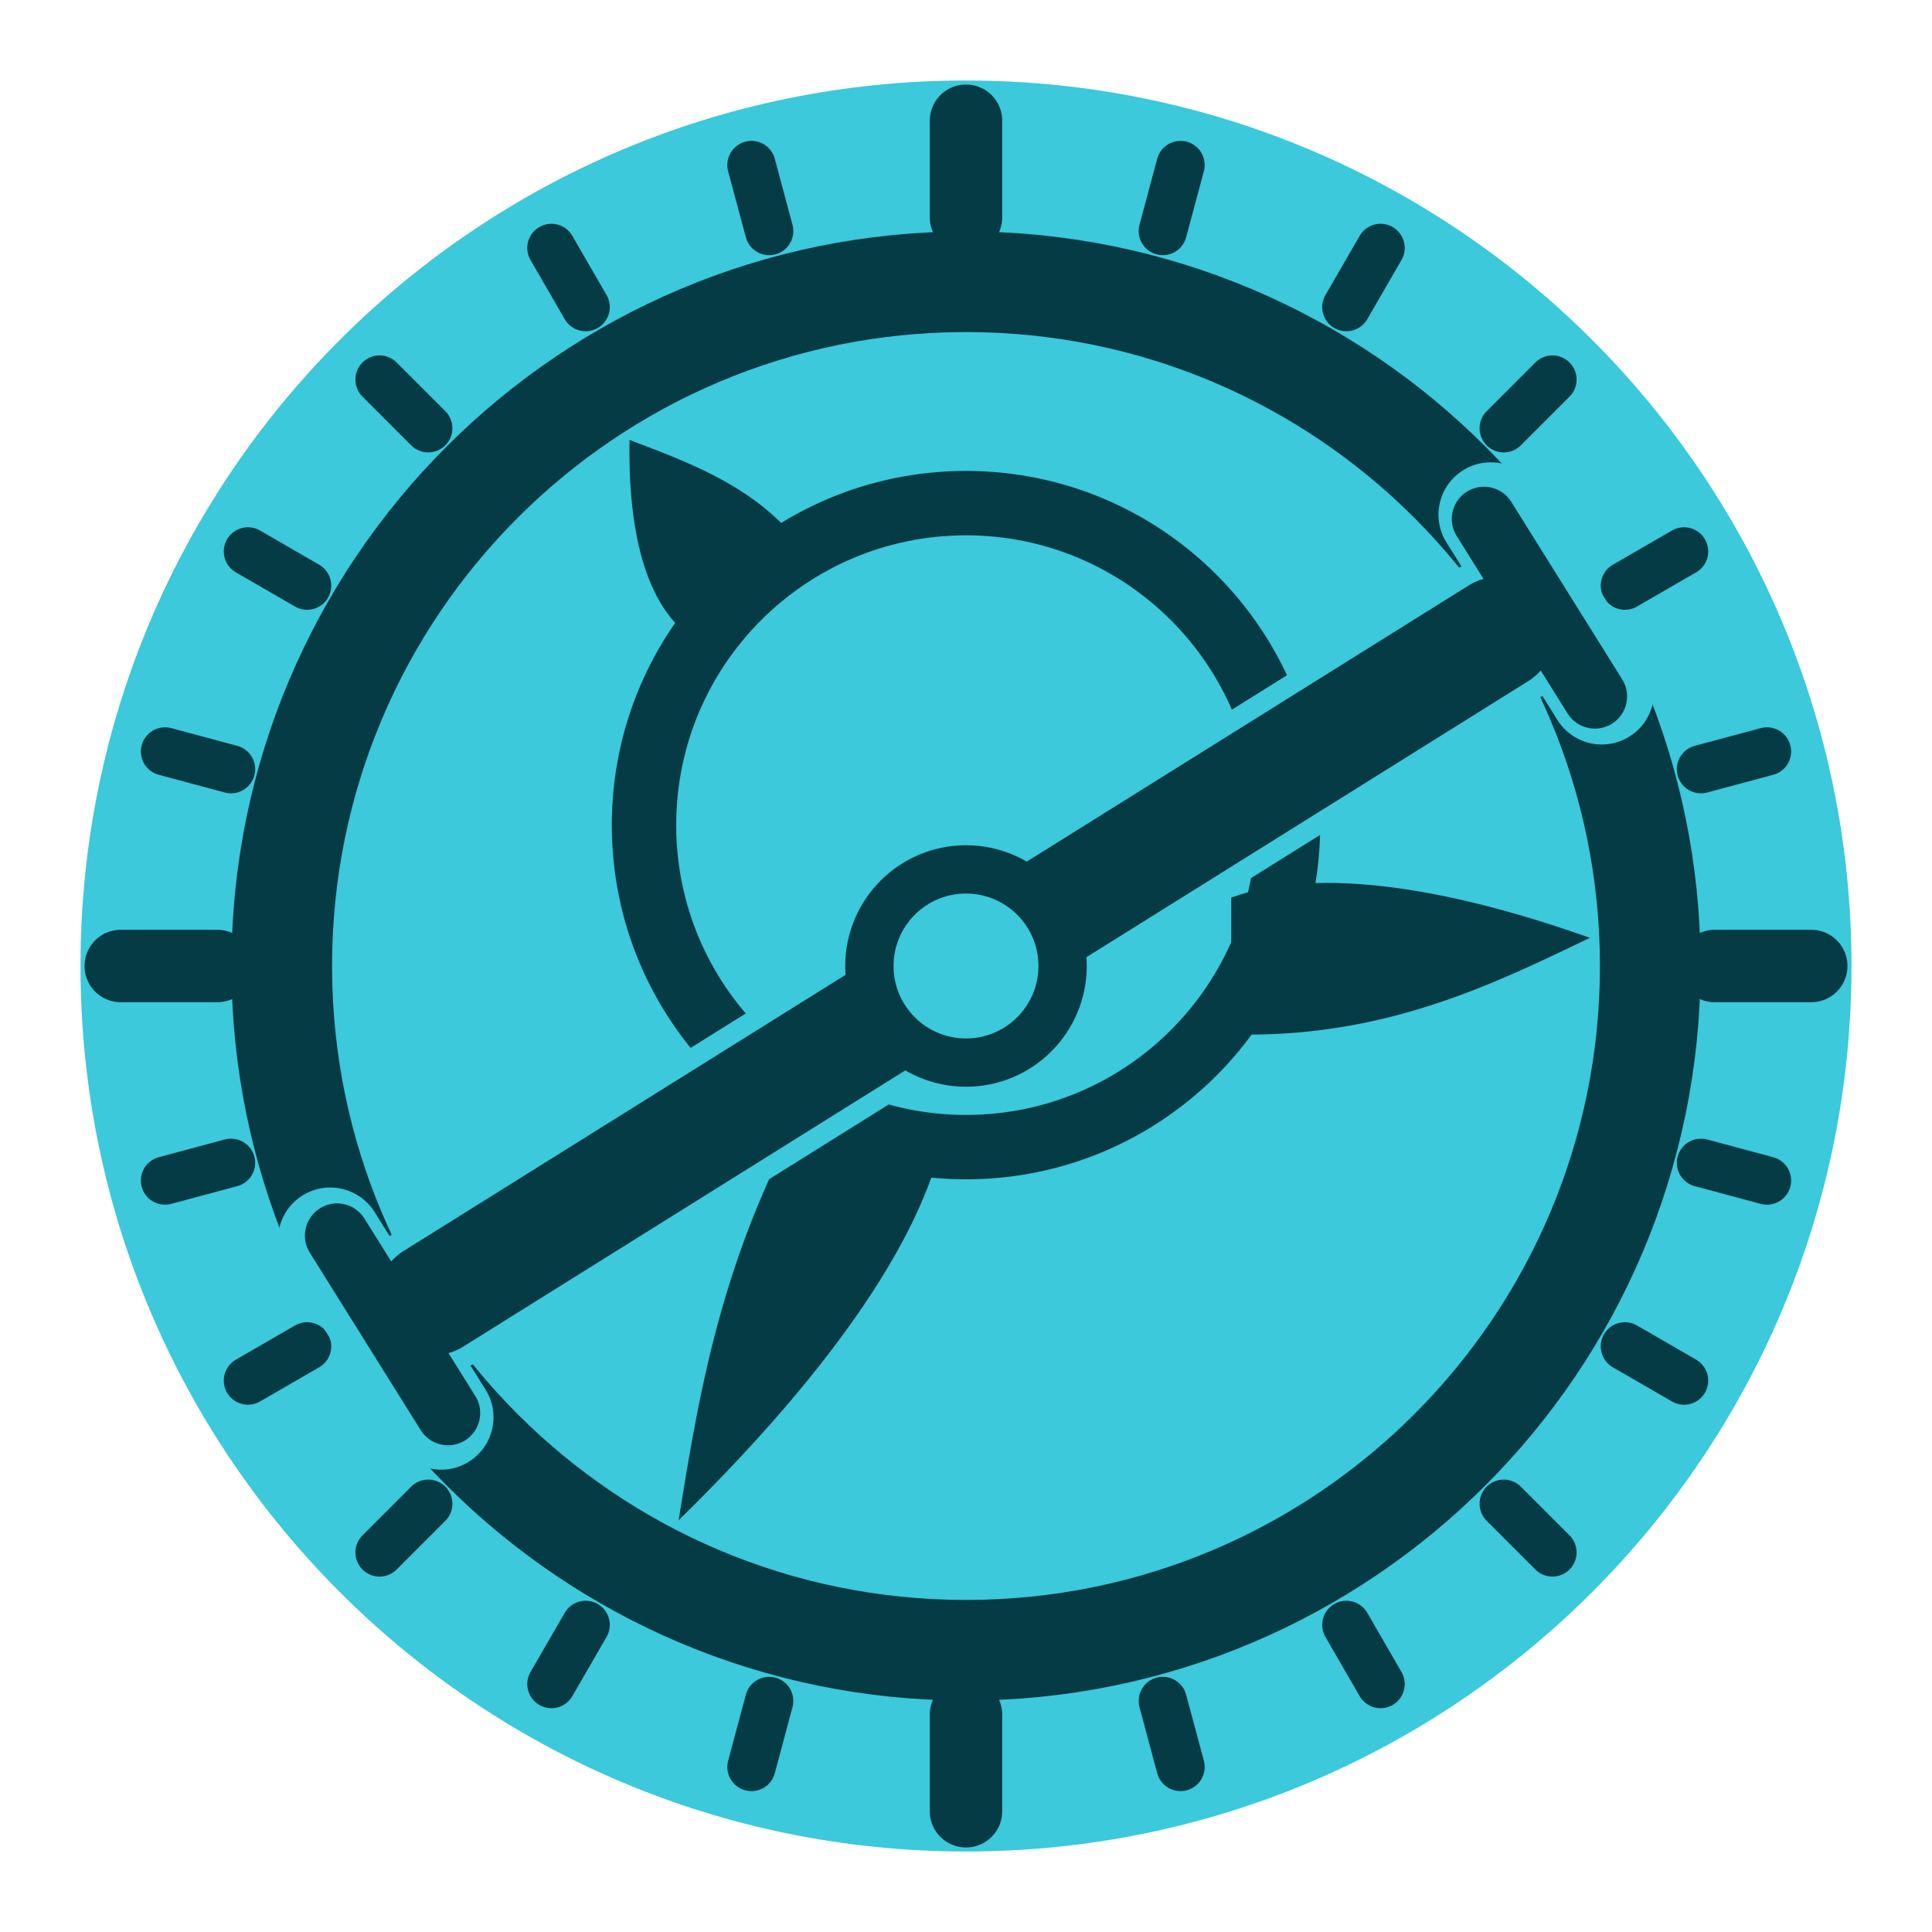
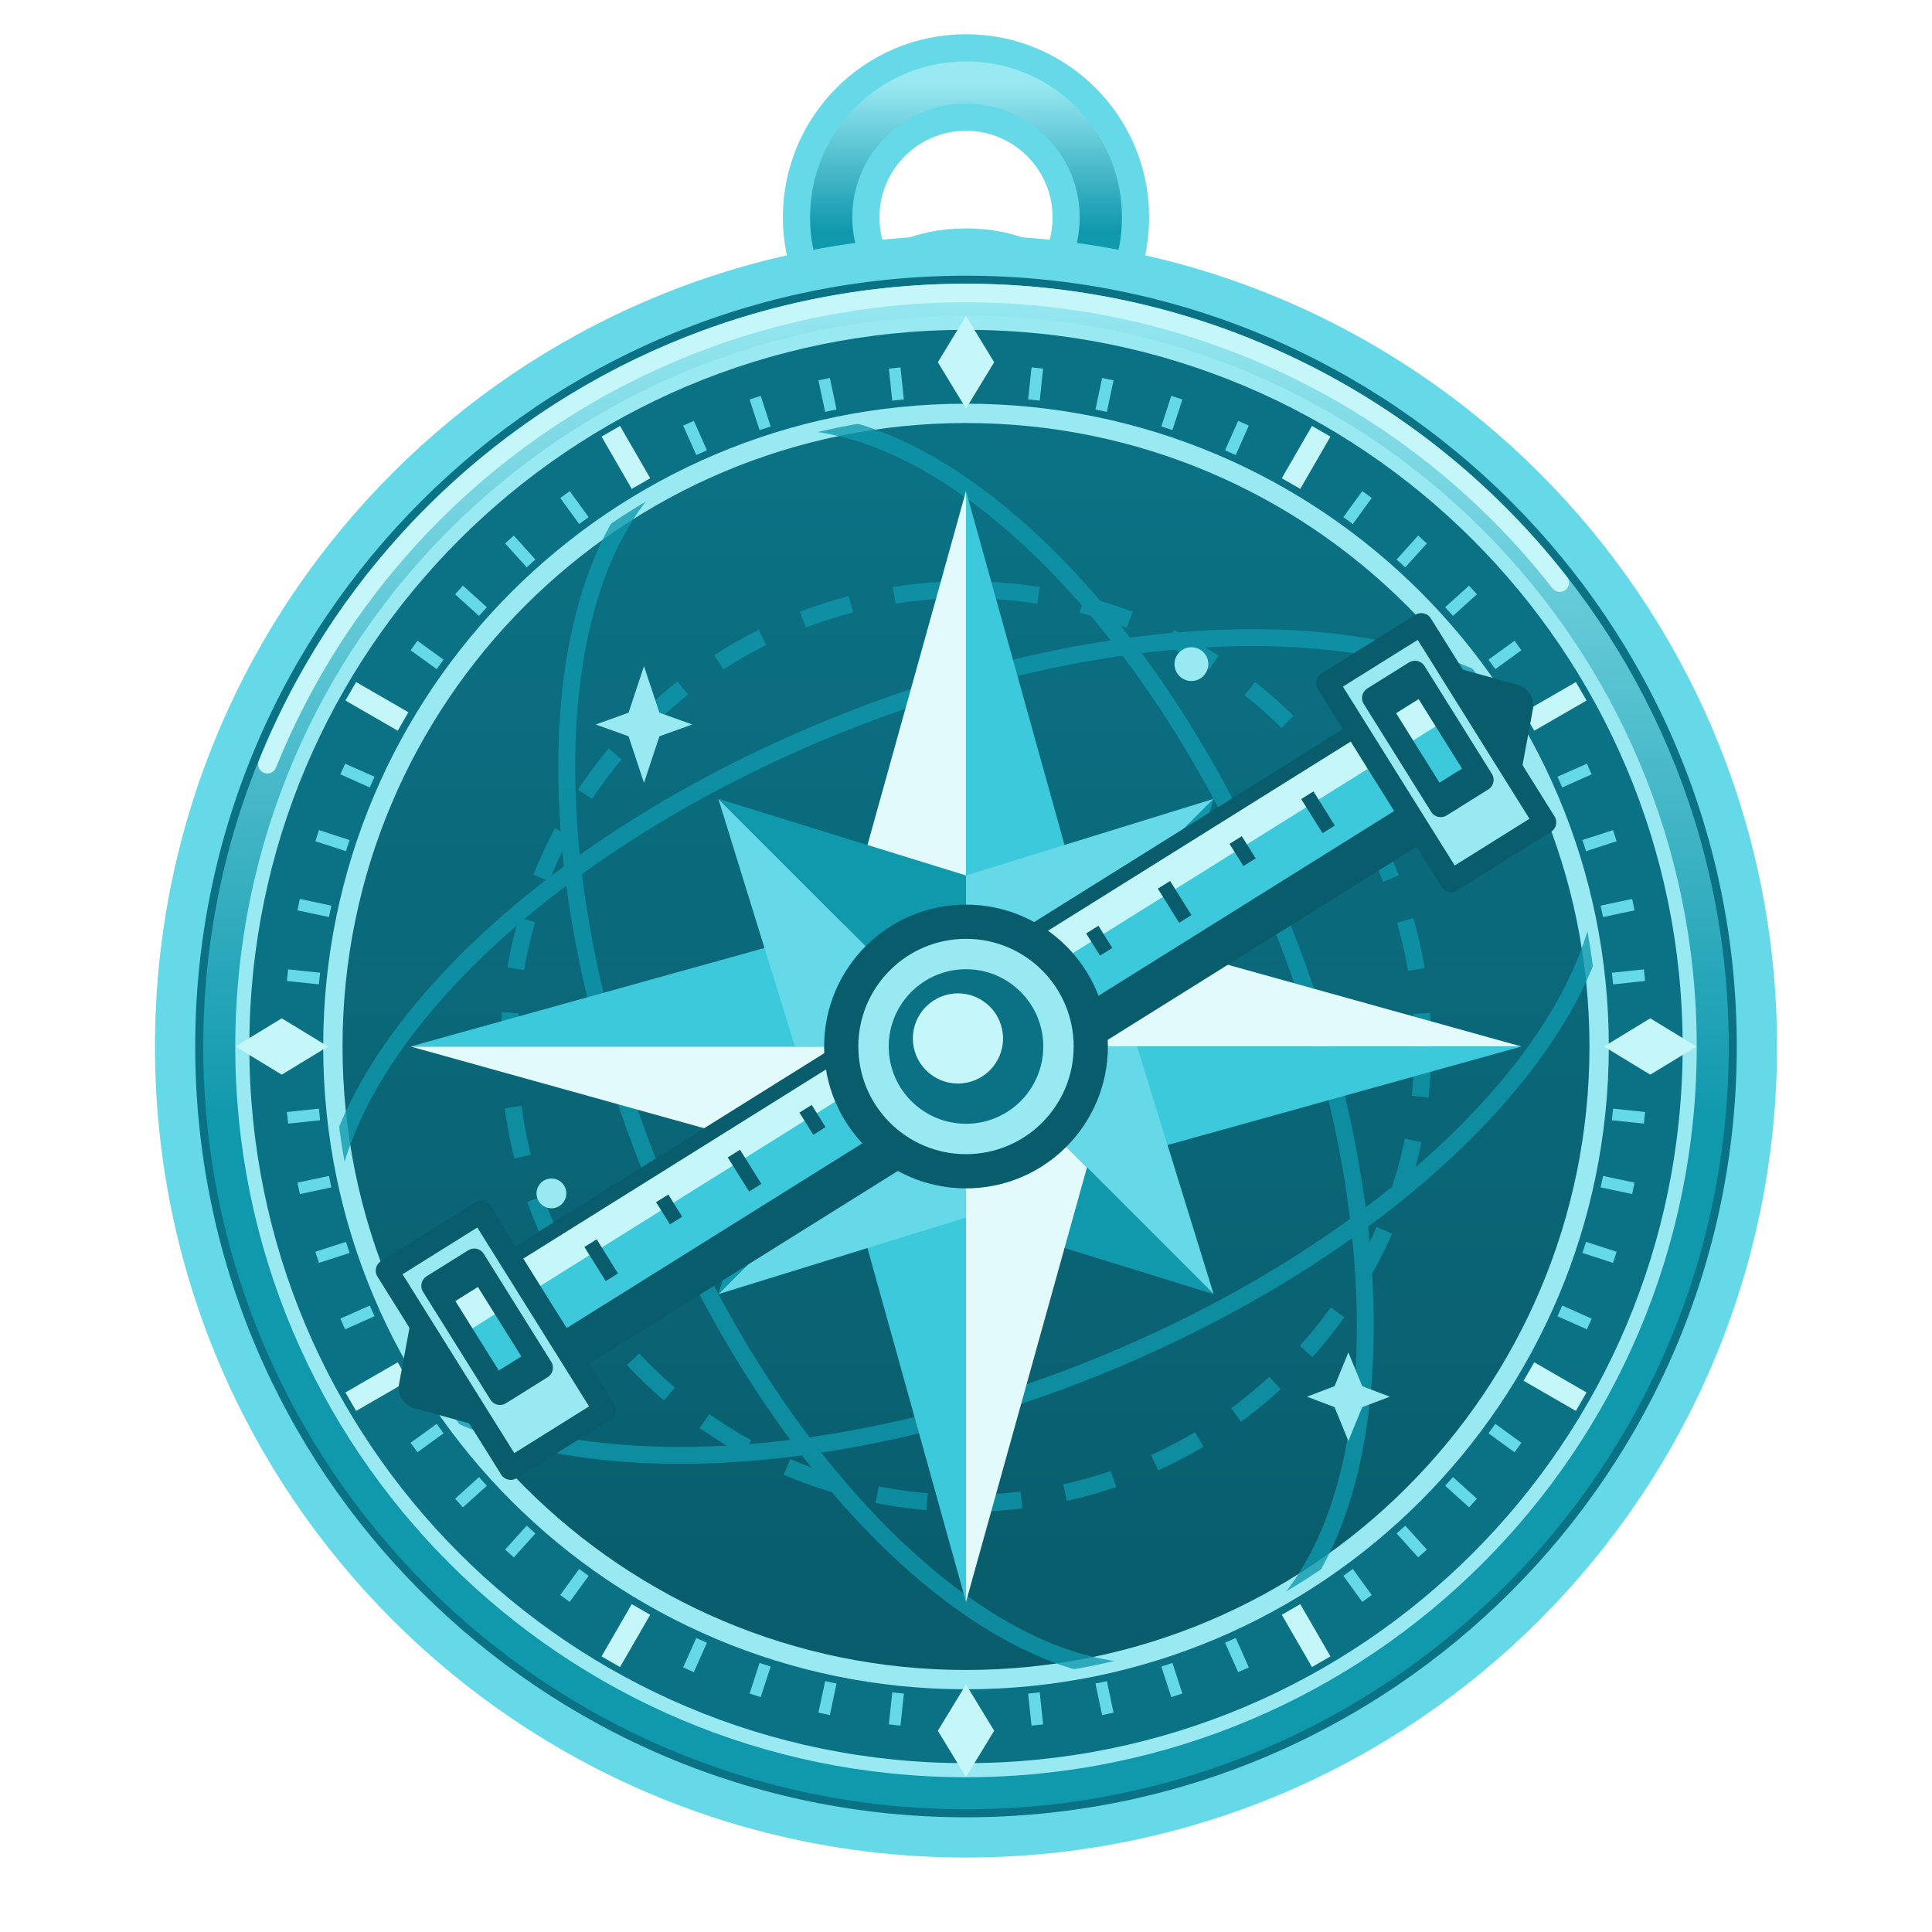
<svg xmlns="http://www.w3.org/2000/svg" viewBox="0 0 48 48" role="img" aria-labelledby="t d">
-   <circle cx="24" cy="24" r="22" fill="#3bc9db" />
-   <g fill="none" stroke="#053b45" stroke-linecap="round">
-     <circle cx="24" cy="24" r="17" stroke-width="2.5" />
-     <path stroke-width="1.2" d="M28.89 5.74L29.33 4.1M33.45 7.63L34.3 6.16M37.36 10.64L38.57 9.43M40.37 14.55L41.84 13.7M42.26 19.11L43.9 18.67M42.26 28.89L43.9 29.33M40.37 33.45L41.84 34.3M37.36 37.36L38.57 38.57M33.45 40.37L34.3 41.84M28.89 42.26L29.33 43.9M19.11 42.26L18.67 43.9M14.55 40.37L13.7 41.84M10.64 37.36L9.43 38.57M7.63 33.45L6.16 34.3M5.74 28.89L4.1 29.33M5.74 19.11L4.1 18.67M7.63 14.55L6.16 13.7M10.64 10.64L9.43 9.43M14.55 7.63L13.7 6.16M19.11 5.74L18.67 4.1" />
-     <path stroke-width="1.8" d="M24 5.4L24 3M42.6 24L45 24M24 42.6L24 45M5.4 24L3 24" />
-     <circle cx="24" cy="20.5" r="8" stroke-width="1.6" />
+   <defs>
+     <linearGradient id="rim" x2="0%" y2="100%">
+       <stop stop-color="#99e9f2" />
+       <stop offset=".55" stop-color="#1098ad" />
+       <stop offset="1" stop-color="#1098ad" />
+     </linearGradient>
+     <linearGradient id="dial" x2="0%" y2="100%">
+       <stop stop-color="#0b7285" />
+       <stop offset="1" stop-color="#095c6b" />
+     </linearGradient>
+     <clipPath id="face">
+       <circle cx="24" cy="26" r="15.7" />
+     </clipPath>
+   </defs>
+   <circle cx="24" cy="5.4" r="3.35" fill="none" stroke="#66d9e8" stroke-width="2.4" />
+   <circle cx="24" cy="5.4" r="3.35" fill="none" stroke="url(#rim)" stroke-width="1.05" />
+   <path d="M16.3 10.1Q19.7 9.4 21.2 7.35Q22.3 6.1 24 6.1T26.8 7.35Q28.3 9.4 31.7 10.1L30 12.8H18Z" fill="#3bc9db" stroke="#66d9e8" stroke-width=".85" stroke-linejoin="round" />
+   <path d="M22.5 8.6Q24 6.3 25.5 8.6" fill="none" stroke="#c5f6fa" stroke-width=".65" stroke-linecap="round" />
+   <circle cx="24" cy="26" r="19.65" fill="#0b7285" stroke="#66d9e8" stroke-width="1" />
+   <circle cx="24" cy="26" r="18.95" fill="url(#rim)" />
+   <circle cx="24" cy="26" r="17.98" fill="#0b7285" stroke="#99e9f2" stroke-width=".35" />
+   <circle cx="24" cy="26" r="15.73" fill="url(#dial)" stroke="#99e9f2" stroke-width=".48" />
+   <path d="M6.643 18.987A18.72 18.72 0 0 1 38.752 14.475" fill="none" stroke="#c5f6fa" stroke-width=".46" stroke-linecap="round" />
+   <path d="M40.062 27.688L40.857 27.772M39.797 29.358L40.58 29.524M39.36 30.991L40.12 31.238M38.754 32.569L39.485 32.894M37.066 35.493L37.713 35.963M36.002 36.806L36.596 37.342M34.806 38.002L35.342 38.596M33.493 39.066L33.963 39.713M30.569 40.754L30.894 41.485M28.991 41.36L29.238 42.12M27.358 41.797L27.524 42.58M25.688 42.062L25.772 42.857M22.312 42.062L22.228 42.857M20.642 41.797L20.476 42.58M19.009 41.36L18.762 42.12M17.431 40.754L17.106 41.485M14.507 39.066L14.037 39.713M13.194 38.002L12.658 38.596M11.998 36.806L11.404 37.342M10.934 35.493L10.287 35.963M9.246 32.569L8.515 32.894M8.64 30.991L7.88 31.238M8.203 29.358L7.42 29.524M7.938 27.688L7.143 27.772M7.938 24.312L7.143 24.228M8.203 22.642L7.42 22.476M8.64 21.009L7.88 20.762M9.246 19.431L8.515 19.106M10.934 16.507L10.287 16.037M11.998 15.194L11.404 14.658M13.194 13.998L12.658 13.404M14.507 12.934L14.037 12.287M17.431 11.246L17.106 10.515M19.009 10.64L18.762 9.88M20.642 10.203L20.476 9.42M22.312 9.938L22.228 9.143M25.688 9.938L25.772 9.143M27.358 10.203L27.524 9.42M28.991 10.64L29.238 9.88M30.569 11.246L30.894 10.515M33.493 12.934L33.963 12.287M34.806 13.998L35.342 13.404M36.002 15.194L36.596 14.658M37.066 16.507L37.713 16.037M38.754 19.431L39.485 19.106M39.36 21.009L40.12 20.762M39.797 22.642L40.58 22.476M40.062 24.312L40.857 24.228" fill="none" stroke="#66d9e8" stroke-width=".29" />
+   <path d="M37.986 34.075L39.285 34.825M32.075 39.986L32.825 41.285M15.925 39.986L15.175 41.285M10.014 34.075L8.715 34.825M10.014 17.925L8.715 17.175M15.925 12.014L15.175 10.715M32.075 12.014L32.825 10.715M37.986 17.925L39.285 17.175" fill="none" stroke="#c5f6fa" stroke-width=".53" />
+   <g fill="#c5f6fa">
+     <polygon points="24 7.85 24.7 9 24 10.15 23.3 9" transform="rotate(0 24.0 9.0)" />
+     <polygon points="41 24.85 41.7 26 41 27.15 40.3 26" transform="rotate(90 41.0 26.0)" />
+     <polygon points="24 41.85 24.7 43 24 44.15 23.3 43" transform="rotate(180 24.0 43.0)" />
+     <polygon points="7 24.85 7.7 26 7 27.15 6.3 26" transform="rotate(270 7.0 26.0)" />
  </g>
-   <path fill="#053b45" d="M30.59 22.3 C32.82 21.5 36.12 22.1 39.5 23.3 C37.01 24.5 34.33 25.8 30.59 25.7 Z M23.38 28.47 C22.66 31.32 20.05 34.65 16.86 37.77 C17.4 34.43 17.98 30.83 20.44 26.77 Z M17.41 15.98 C16.06 15.24 15.6 13.26 15.64 10.93 C17.42 11.6 19.34 12.32 20.35 14.28 Z" />
-   <g transform="rotate(-32 24 24)">
-     <rect x="6.5" y="22.1" width="35" height="3.8" rx="1.9" fill="#3bc9db" />
-     <rect x="5.7" y="20.1" width="2.6" height="7.8" rx="1.3" fill="#3bc9db" />
-     <rect x="39.7" y="20.1" width="2.6" height="7.8" rx="1.3" fill="#3bc9db" />
-     <rect x="7" y="22.6" width="34" height="2.8" rx="1.4" fill="#053b45" />
-     <rect x="6.4" y="20.6" width="1.6" height="6.8" rx="0.8" fill="#053b45" />
-     <rect x="40" y="20.6" width="1.6" height="6.8" rx="0.8" fill="#053b45" />
+   <g clip-path="url(#face)" fill="none" stroke="#1098ad" stroke-width=".42" opacity=".78">
+     <ellipse cx="24" cy="26" rx="16.8" ry="8.6" transform="rotate(-22 24 26)" />
+     <ellipse cx="24" cy="26" rx="8.4" ry="16.4" transform="rotate(-22 24 26)" />
+     <circle cx="24" cy="26" r="11.35" stroke-dasharray="1.25 1.1" />
  </g>
-   <circle cx="24" cy="24" r="2.4" fill="#3bc9db" stroke="#053b45" stroke-width="1.2" />
+   <g fill="#99e9f2">
+     <polygon points="16 16.55 16.48 18 16 19.45 15.52 18" />
+     <polygon points="16 17.57 17.2 18 16 18.43 14.8 18" />
+     <polygon points="33.5 33.6 33.95 34.7 33.5 35.8 33.05 34.7" />
+     <polygon points="33.5 34.31 34.53 34.7 33.5 35.09 32.47 34.7" />
+     <circle cx="29.6" cy="16.5" r=".42" />
+     <circle cx="13.7" cy="29.65" r=".37" />
+   </g>
+   <g>
+     <polygon points="24 12.2 20.995 22.995 24 26" fill="#e3fafc" />
+     <polygon points="24 12.2 27.005 22.995 24 26" fill="#3bc9db" />
+     <polygon points="30.152 19.848 24 21.75 24 26" fill="#66d9e8" />
+     <polygon points="30.152 19.848 28.25 26 24 26" fill="#1098ad" />
+     <polygon points="37.8 26 27.005 22.995 24 26" fill="#e3fafc" />
+     <polygon points="37.8 26 27.005 29.005 24 26" fill="#3bc9db" />
+     <polygon points="30.152 32.152 28.25 26 24 26" fill="#66d9e8" />
+     <polygon points="30.152 32.152 24 30.25 24 26" fill="#1098ad" />
+     <polygon points="24 39.8 27.005 29.005 24 26" fill="#e3fafc" />
+     <polygon points="24 39.8 20.995 29.005 24 26" fill="#3bc9db" />
+     <polygon points="17.848 32.152 24 30.25 24 26" fill="#66d9e8" />
+     <polygon points="17.848 32.152 19.75 26 24 26" fill="#1098ad" />
+     <polygon points="10.2 26 20.995 29.005 24 26" fill="#e3fafc" />
+     <polygon points="10.2 26 20.995 22.995 24 26" fill="#3bc9db" />
+     <polygon points="17.848 19.848 19.75 26 24 26" fill="#66d9e8" />
+     <polygon points="17.848 19.848 24 21.75 24 26" fill="#1098ad" />
+   </g>
+   <g transform="rotate(-32 24 26)">
+     <path d="M9.1 24.8H38.9L40 26L38.9 27.2H9.1L8 26Z" fill="#3bc9db" stroke="#095c6b" stroke-width="1.05" stroke-linejoin="round" />
+     <path d="M9.8 25.04H38.2" stroke="#c5f6fa" stroke-width=".8" stroke-linecap="round" />
+     <path fill-rule="evenodd" fill="#99e9f2" stroke="#095c6b" stroke-width=".56" stroke-linejoin="round" d="M8.85 23.1H11.6V28.9H8.85Z M9.61 24.02H10.83V27.18H9.61Z              M36.4 23.1H39.15V28.9H36.4Z M37.17 24.02H38.39V27.18H37.17Z" />
+     <path d="M13.5 25.2v1m2.1-1v.65m2.1-.65v1m2.1-1v.65m8.4-.65v.65m2.1-.65v1m2.1-1v.65m2.1-.65v1" fill="none" stroke="#095c6b" stroke-width=".36" />
+   </g>
+   <circle cx="24" cy="26" r="3.1" fill="#99e9f2" stroke="#095c6b" stroke-width=".85" />
+   <circle cx="24" cy="26" r="1.92" fill="#0b7285" />
+   <circle cx="23.8" cy="25.8" r="1.12" fill="#c5f6fa" />
</svg>
